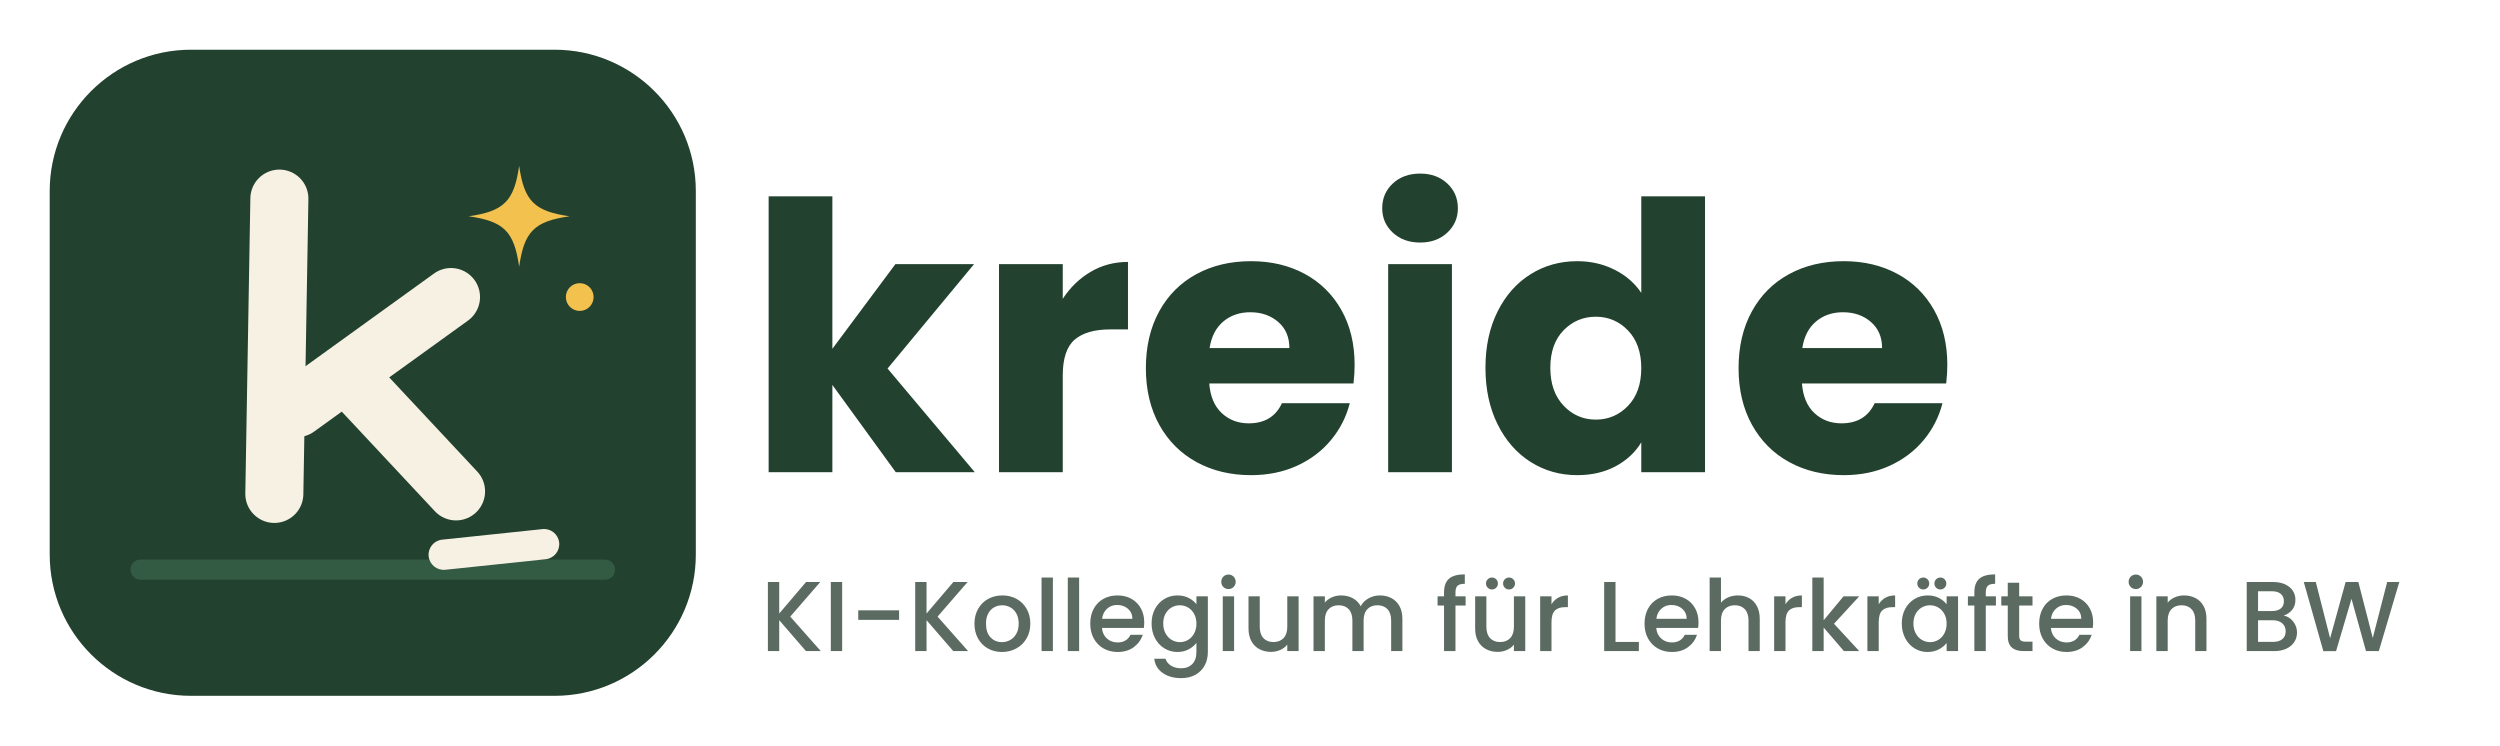
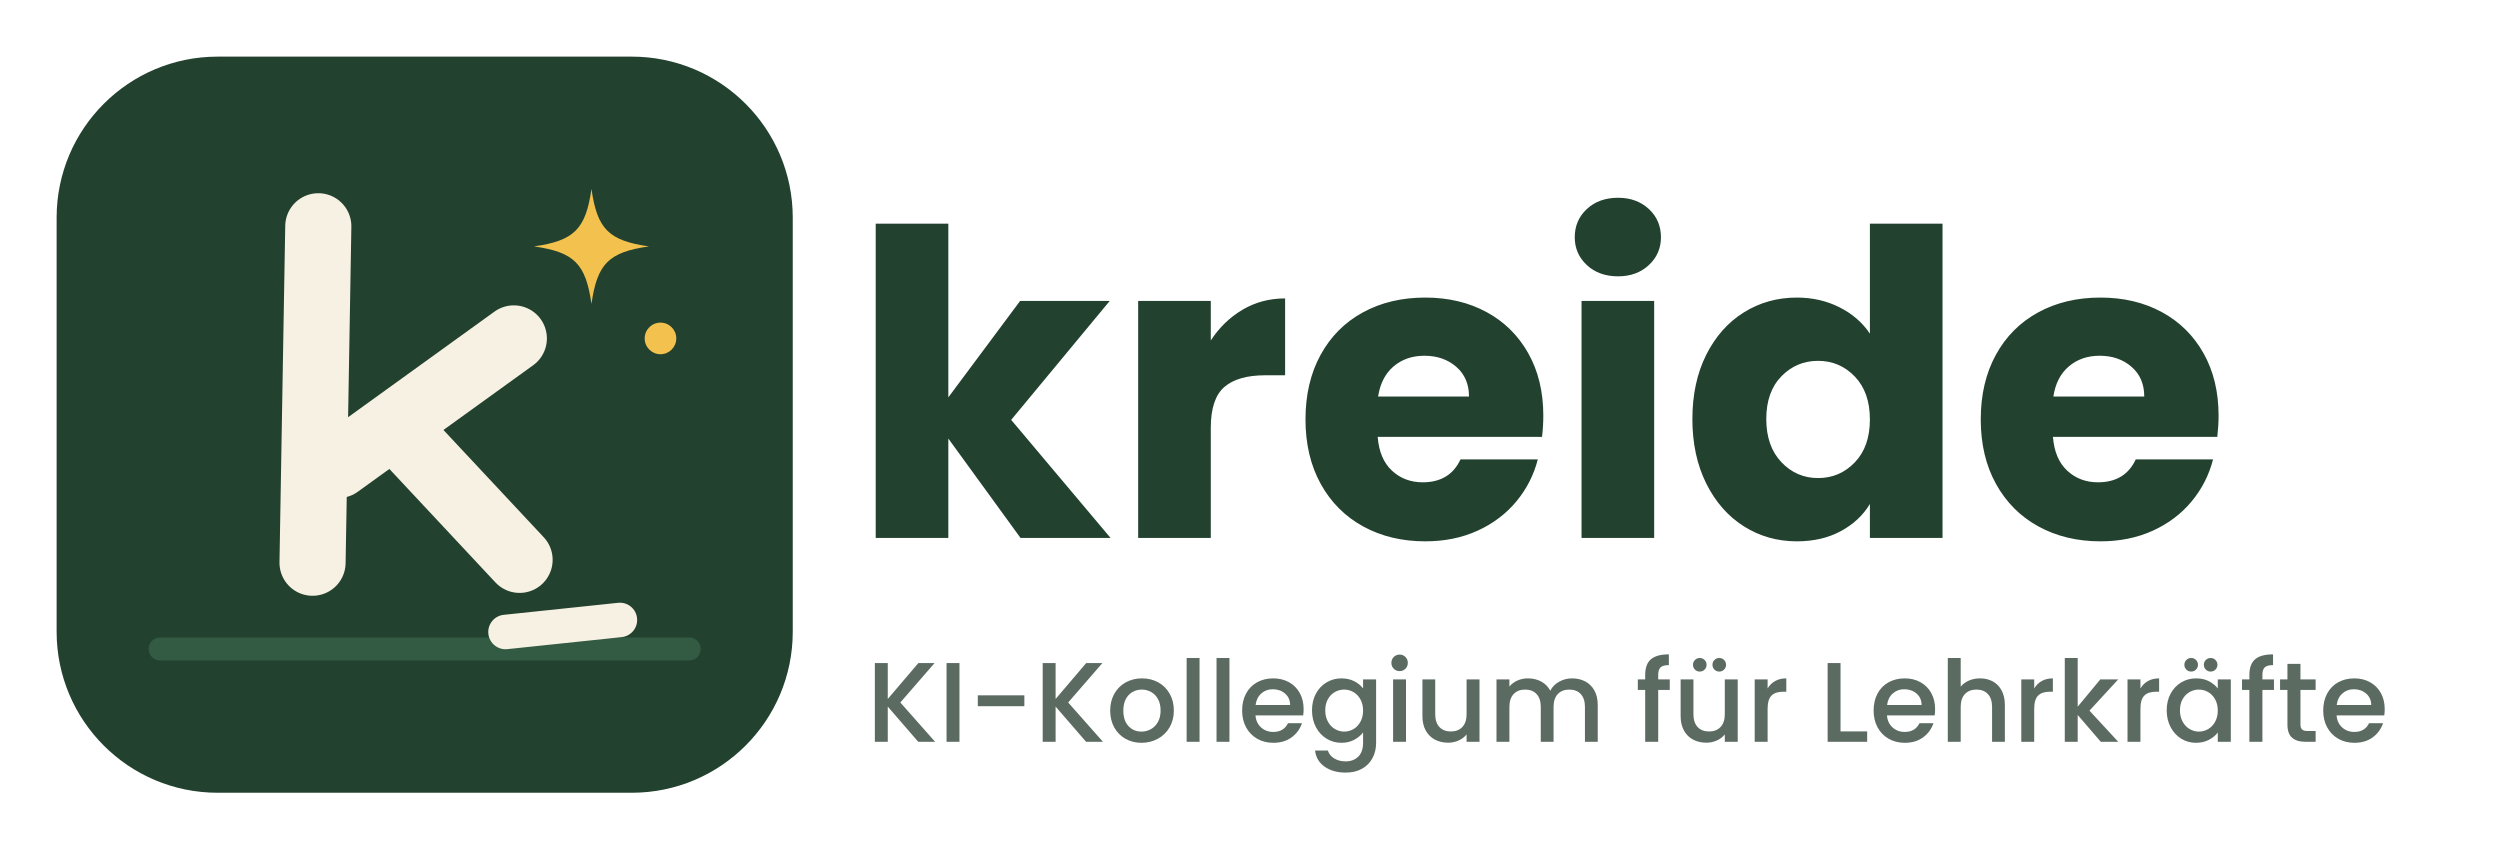
- <svg xmlns="http://www.w3.org/2000/svg" viewBox="0 0 1006 300" role="img" aria-label="Kreide – KI-Kollegium für Lehrkräfte in BW">
+ <svg xmlns="http://www.w3.org/2000/svg" viewBox="0 0 883 300" role="img" aria-label="Kreide – KI-Kollegium für Lehrkräfte">
  <g transform="translate(20 20) scale(0.5078125)">
    <rect width="512" height="512" rx="112" fill="#22412F" />
    <rect x="64" y="404" width="384" height="16" rx="8" fill="#335A43" />
    <g stroke="#F6F1E3" stroke-width="46" stroke-linecap="round" stroke-linejoin="round" fill="none">
      <path d="M182 118 L178 352" />
      <path d="M318 196 L196 284" />
      <path d="M236 258 L322 350" />
    </g>
    <path d="M372 92 C376 120 384 128 412 132 C384 136 376 144 372 172 C368 144 360 136 332 132 C360 128 368 120 372 92 Z" fill="#F2C14E" />
    <circle cx="420" cy="196" r="11" fill="#F2C14E" />
    <rect x="300" y="384" width="104" height="24" rx="12" fill="#F6F1E3" transform="rotate(-6 352 396)" />
  </g>
  <path d="M360.45 190.0 334.95 154.9V190.0H309.3V79.0H334.95V140.35L360.3 106.3H391.95L357.15 148.3L392.25 190.0Z M453.9 105.4V132.55H446.85Q437.25 132.55 432.45 136.675Q427.65 140.8 427.65 151.15V190.0H402.0V106.3H427.65V120.25Q432.15 113.35 438.9 109.375Q445.65 105.4 453.9 105.4Z M544.65 154.3H486.6Q487.2 162.1 491.625 166.225Q496.05 170.35 502.5 170.35Q512.1 170.35 515.85 162.25H543.15Q541.05 170.5 535.575 177.1Q530.1 183.7 521.85 187.45Q513.6 191.2 503.4 191.2Q491.1 191.2 481.5 185.95Q471.9 180.7 466.5 170.95Q461.1 161.2 461.1 148.15Q461.1 135.1 466.425 125.35Q471.75 115.6 481.35 110.35Q490.95 105.1 503.4 105.1Q515.55 105.1 525.0 110.2Q534.45 115.3 539.775 124.75Q545.1 134.2 545.1 146.8Q545.1 150.4 544.65 154.3ZM518.85 140.05Q518.85 133.45 514.35 129.55Q509.85 125.65 503.1 125.65Q496.65 125.65 492.225 129.4Q487.8 133.15 486.75 140.05Z M556.2 83.8Q556.2 77.8 560.475 73.825Q564.75 69.85 571.5 69.85Q578.1 69.85 582.375 73.825Q586.65 77.8 586.65 83.8Q586.65 89.65 582.375 93.625Q578.1 97.6 571.5 97.6Q564.75 97.6 560.475 93.625Q556.2 89.65 556.2 83.8ZM584.25 106.3V190.0H558.6V106.3Z M634.65 105.1Q642.9 105.1 649.725 108.55Q656.55 112.0 660.45 117.85V79.0H686.1V190.0H660.45V178.0Q656.85 184.0 650.175 187.6Q643.5 191.2 634.65 191.2Q624.3 191.2 615.9 185.875Q607.5 180.55 602.625 170.725Q597.75 160.9 597.75 148.0Q597.75 135.1 602.625 125.35Q607.5 115.6 615.9 110.35Q624.3 105.1 634.65 105.1ZM642.15 127.45Q634.5 127.45 629.175 132.925Q623.85 138.4 623.85 148.0Q623.85 157.6 629.175 163.225Q634.5 168.85 642.15 168.85Q649.8 168.85 655.125 163.3Q660.45 157.75 660.45 148.15Q660.45 138.55 655.125 133.0Q649.8 127.45 642.15 127.45Z M783.15 154.3H725.1Q725.7 162.1 730.125 166.225Q734.55 170.35 741.0 170.35Q750.6 170.35 754.35 162.25H781.65Q779.55 170.5 774.075 177.1Q768.6 183.7 760.35 187.45Q752.1 191.2 741.9 191.2Q729.6 191.2 720.0 185.95Q710.4 180.7 705.0 170.95Q699.6 161.2 699.6 148.15Q699.6 135.1 704.925 125.35Q710.25 115.6 719.85 110.35Q729.45 105.1 741.9 105.1Q754.05 105.1 763.5 110.2Q772.95 115.3 778.275 124.75Q783.6 134.2 783.6 146.8Q783.6 150.4 783.15 154.3ZM757.35 140.05Q757.35 133.45 752.85 129.55Q748.35 125.65 741.6 125.65Q735.15 125.65 730.725 129.4Q726.3 133.15 725.25 140.05Z" fill="#22412F" />
-   <path d="M324.32 262.0 313.56 249.56V262.0H309.0V234.2H313.56V246.88L324.36 234.2H330.08L318.0 248.12L330.28 262.0Z M338.88 234.2V262.0H334.32V234.2Z M361.8 245.6V249.44H345.36V245.6Z M383.6 262.0 372.84 249.56V262.0H368.28V234.2H372.84V246.88L383.64 234.2H389.36L377.28 248.12L389.56 262.0Z M392.12 250.96Q392.12 247.6 393.6 245.0Q395.08 242.4 397.64 241.0Q400.2 239.6 403.36 239.6Q406.52 239.6 409.08 241.0Q411.64 242.4 413.12 245.0Q414.6 247.6 414.6 250.96Q414.6 254.32 413.08 256.92Q411.56 259.52 408.94 260.94Q406.32 262.36 403.16 262.36Q400.04 262.36 397.52 260.94Q395 259.52 393.56 256.94Q392.12 254.36 392.12 250.96ZM409.92 250.96Q409.92 248.56 409.0 246.9Q408.08 245.24 406.56 244.4Q405.04 243.56 403.28 243.56Q401.52 243.56 400.02 244.4Q398.52 245.24 397.64 246.9Q396.76 248.56 396.76 250.96Q396.76 254.52 398.58 256.46Q400.4 258.4 403.16 258.4Q404.92 258.4 406.46 257.56Q408 256.72 408.96 255.04Q409.92 253.36 409.92 250.96Z M423.68 232.4V262.0H419.12V232.4Z M434.24 232.4V262.0H429.68V232.4Z M460.28 252.68H443.44Q443.64 255.32 445.4 256.92Q447.16 258.52 449.72 258.52Q453.4 258.52 454.92 255.44H459.84Q458.84 258.48 456.22 260.42Q453.6 262.36 449.72 262.36Q446.56 262.36 444.06 260.94Q441.56 259.52 440.14 256.94Q438.72 254.36 438.72 250.96Q438.72 247.56 440.1 244.98Q441.48 242.4 443.98 241.0Q446.48 239.6 449.72 239.6Q452.84 239.6 455.28 240.96Q457.72 242.32 459.08 244.78Q460.44 247.24 460.44 250.44Q460.44 251.68 460.28 252.68ZM455.68 249.0Q455.64 246.48 453.88 244.96Q452.12 243.44 449.52 243.44Q447.16 243.44 445.48 244.94Q443.8 246.44 443.48 249.0Z M481.44 243.16V239.96H486.04V262.36Q486.04 265.4 484.76 267.78Q483.48 270.16 481.06 271.52Q478.64 272.88 475.28 272.88Q470.8 272.88 467.84 270.78Q464.88 268.68 464.48 265.08H469Q469.52 266.8 471.22 267.86Q472.92 268.92 475.28 268.92Q478.04 268.92 479.74 267.24Q481.44 265.56 481.44 262.36V258.68Q480.28 260.24 478.3 261.3Q476.32 262.36 473.8 262.36Q470.92 262.36 468.54 260.9Q466.16 259.44 464.78 256.82Q463.4 254.2 463.4 250.88Q463.4 247.56 464.78 245.0Q466.16 242.44 468.54 241.02Q470.92 239.6 473.8 239.6Q476.36 239.6 478.34 240.62Q480.32 241.64 481.44 243.16ZM474.76 243.56Q473 243.56 471.48 244.42Q469.96 245.28 469.02 246.94Q468.08 248.6 468.08 250.88Q468.08 253.16 469.02 254.88Q469.96 256.6 471.5 257.5Q473.04 258.4 474.76 258.4Q476.52 258.4 478.04 257.52Q479.56 256.64 480.5 254.94Q481.44 253.24 481.44 250.96Q481.44 248.68 480.5 247.0Q479.56 245.32 478.04 244.44Q476.52 243.56 474.76 243.56Z M491.44 234.12Q491.44 232.88 492.28 232.04Q493.12 231.2 494.36 231.2Q495.56 231.2 496.4 232.04Q497.24 232.88 497.24 234.12Q497.24 235.36 496.4 236.2Q495.56 237.04 494.36 237.04Q493.12 237.04 492.28 236.2Q491.44 235.36 491.44 234.12ZM496.6 239.96V262.0H492.04V239.96Z M522.56 239.96V262.0H518.0V259.4Q516.92 260.76 515.18 261.54Q513.44 262.32 511.48 262.32Q508.88 262.32 506.82 261.24Q504.76 260.16 503.58 258.04Q502.4 255.92 502.4 252.92V239.96H506.92V252.24Q506.92 255.2 508.4 256.78Q509.88 258.36 512.44 258.36Q515.0 258.36 516.5 256.78Q518.0 255.2 518.0 252.24V239.96Z M564.32 249.0V262.0H559.8V249.68Q559.8 246.72 558.32 245.14Q556.84 243.56 554.28 243.56Q551.72 243.56 550.22 245.14Q548.72 246.72 548.72 249.68V262.0H544.2V249.68Q544.2 246.72 542.72 245.14Q541.24 243.56 538.68 243.56Q536.12 243.56 534.62 245.14Q533.12 246.72 533.12 249.68V262.0H528.56V239.96H533.12V242.48Q534.24 241.12 535.96 240.36Q537.68 239.6 539.64 239.6Q542.28 239.6 544.36 240.72Q546.44 241.84 547.56 243.96Q548.56 241.96 550.68 240.78Q552.8 239.6 555.24 239.6Q557.84 239.6 559.9 240.68Q561.96 241.76 563.14 243.88Q564.32 246.0 564.32 249.0Z  M589.76 243.68H585.68V262.0H581.08V243.68H578.48V239.96H581.08V238.4Q581.08 234.6 583.1 232.86Q585.12 231.12 589.44 231.12V234.92Q587.36 234.92 586.52 235.7Q585.68 236.48 585.68 238.4V239.96H589.76Z M613.76 239.96V262.0H609.2V259.4Q608.12 260.76 606.38 261.54Q604.64 262.32 602.68 262.32Q600.08 262.32 598.02 261.24Q595.96 260.16 594.78 258.04Q593.6 255.92 593.6 252.92V239.96H598.12V252.24Q598.12 255.2 599.6 256.78Q601.08 258.36 603.64 258.36Q606.2 258.36 607.7 256.78Q609.2 255.2 609.2 252.24V239.96ZM597.96 234.8Q597.96 233.8 598.66 233.1Q599.36 232.4 600.36 232.4Q601.36 232.4 602.06 233.1Q602.76 233.8 602.76 234.8Q602.76 235.8 602.06 236.5Q601.36 237.2 600.36 237.2Q599.36 237.2 598.66 236.5Q597.96 235.8 597.96 234.8ZM604.84 234.8Q604.84 233.8 605.54 233.1Q606.24 232.4 607.24 232.4Q608.24 232.4 608.94 233.1Q609.64 233.8 609.64 234.8Q609.64 235.8 608.94 236.5Q608.24 237.2 607.24 237.2Q606.24 237.2 605.54 236.5Q604.84 235.8 604.84 234.8Z M630.92 239.6V244.32H629.76Q627.08 244.32 625.7 245.68Q624.32 247.04 624.32 250.4V262.0H619.76V239.96H624.32V243.16Q625.32 241.48 626.98 240.54Q628.64 239.6 630.92 239.6Z  M650.08 258.32H659.48V262.0H645.52V234.2H650.08Z M683.32 252.68H666.48Q666.68 255.32 668.44 256.92Q670.2 258.52 672.76 258.52Q676.44 258.52 677.96 255.44H682.88Q681.88 258.48 679.26 260.42Q676.64 262.36 672.76 262.36Q669.6 262.36 667.1 260.94Q664.6 259.52 663.18 256.94Q661.76 254.36 661.76 250.96Q661.76 247.56 663.14 244.98Q664.52 242.4 667.02 241.0Q669.52 239.6 672.76 239.6Q675.88 239.6 678.32 240.96Q680.76 242.32 682.12 244.78Q683.48 247.24 683.48 250.44Q683.48 251.68 683.32 252.68ZM678.72 249.0Q678.68 246.48 676.92 244.96Q675.16 243.44 672.56 243.44Q670.2 243.44 668.52 244.94Q666.84 246.44 666.52 249.0Z M708.12 249.0V262.0H703.6V249.68Q703.6 246.72 702.12 245.14Q700.64 243.56 698.08 243.56Q695.52 243.56 694.02 245.14Q692.52 246.72 692.52 249.68V262.0H687.96V232.4H692.52V242.52Q693.68 241.12 695.46 240.36Q697.24 239.6 699.36 239.6Q701.88 239.6 703.86 240.68Q705.84 241.76 706.98 243.88Q708.12 246.0 708.12 249.0Z M725.08 239.6V244.32H723.92Q721.24 244.32 719.86 245.68Q718.48 247.04 718.48 250.4V262.0H713.92V239.96H718.48V243.16Q719.48 241.48 721.14 240.54Q722.8 239.6 725.08 239.6Z M738 251.0 748.16 262.0H742L733.84 252.52V262.0H729.28V232.4H733.84V249.6L741.84 239.96H748.16Z M762.6 239.6V244.32H761.44Q758.76 244.32 757.38 245.68Q756 247.04 756 250.4V262.0H751.44V239.96H756V243.16Q757 241.48 758.66 240.54Q760.32 239.6 762.6 239.6Z M775.68 239.6Q778.28 239.6 780.22 240.62Q782.16 241.64 783.32 243.16V239.96H787.92V262.0H783.32V258.72Q782.16 260.28 780.16 261.32Q778.16 262.36 775.6 262.36Q772.76 262.36 770.4 260.9Q768.04 259.44 766.66 256.82Q765.28 254.2 765.28 250.88Q765.28 247.56 766.66 245.0Q768.04 242.44 770.42 241.02Q772.8 239.6 775.68 239.6ZM776.64 243.56Q774.88 243.56 773.36 244.42Q771.84 245.28 770.9 246.94Q769.96 248.6 769.96 250.88Q769.96 253.16 770.9 254.88Q771.84 256.6 773.38 257.5Q774.92 258.4 776.64 258.4Q778.4 258.4 779.92 257.52Q781.44 256.64 782.38 254.94Q783.32 253.24 783.32 250.96Q783.32 248.68 782.38 247.0Q781.44 245.32 779.92 244.44Q778.4 243.56 776.64 243.56ZM771.52 234.8Q771.52 233.8 772.22 233.1Q772.92 232.4 773.92 232.4Q774.92 232.4 775.62 233.1Q776.32 233.8 776.32 234.8Q776.32 235.8 775.62 236.5Q774.92 237.2 773.92 237.2Q772.92 237.2 772.22 236.5Q771.52 235.8 771.52 234.8ZM778.4 234.8Q778.4 233.8 779.1 233.1Q779.8 232.4 780.8 232.4Q781.8 232.4 782.5 233.1Q783.2 233.8 783.2 234.8Q783.2 235.8 782.5 236.5Q781.8 237.2 780.8 237.2Q779.8 237.2 779.1 236.5Q778.4 235.8 778.4 234.8Z M803.16 243.68H799.08V262.0H794.48V243.68H791.88V239.96H794.48V238.4Q794.48 234.6 796.5 232.86Q798.52 231.12 802.84 231.12V234.92Q800.76 234.92 799.92 235.7Q799.08 236.48 799.08 238.4V239.96H803.16Z M812.52 243.68V255.88Q812.52 257.12 813.1 257.66Q813.68 258.2 815.08 258.2H817.88V262.0H814.28Q811.2 262.0 809.56 260.56Q807.92 259.12 807.92 255.88V243.68H805.32V239.96H807.92V234.48H812.52V239.96H817.88V243.68Z M842.12 252.68H825.28Q825.48 255.32 827.24 256.92Q829 258.52 831.56 258.52Q835.24 258.52 836.76 255.44H841.68Q840.68 258.48 838.06 260.42Q835.44 262.36 831.56 262.36Q828.4 262.36 825.9 260.94Q823.4 259.52 821.98 256.94Q820.56 254.36 820.56 250.96Q820.56 247.56 821.94 244.98Q823.32 242.4 825.82 241.0Q828.32 239.6 831.56 239.6Q834.68 239.6 837.12 240.96Q839.56 242.32 840.92 244.78Q842.28 247.24 842.28 250.44Q842.28 251.68 842.12 252.68ZM837.52 249.0Q837.48 246.48 835.72 244.96Q833.96 243.44 831.36 243.44Q829 243.44 827.32 244.94Q825.64 246.44 825.32 249.0Z  M856.56 234.12Q856.56 232.88 857.4 232.04Q858.24 231.2 859.48 231.2Q860.68 231.2 861.52 232.04Q862.36 232.88 862.36 234.12Q862.36 235.36 861.52 236.2Q860.68 237.04 859.48 237.04Q858.24 237.04 857.4 236.2Q856.56 235.36 856.56 234.12ZM861.72 239.96V262.0H857.16V239.96Z M887.88 249.0V262.0H883.36V249.68Q883.36 246.72 881.88 245.14Q880.4 243.56 877.84 243.56Q875.28 243.56 873.78 245.14Q872.28 246.72 872.28 249.68V262.0H867.72V239.96H872.28V242.48Q873.4 241.12 875.14 240.36Q876.88 239.6 878.84 239.6Q881.44 239.6 883.5 240.68Q885.56 241.76 886.72 243.88Q887.88 246.0 887.88 249.0Z  M924.32 254.52Q924.32 256.64 923.22 258.34Q922.12 260.04 920.04 261.02Q917.96 262.0 915.2 262.0H904.08V234.2H914.68Q917.52 234.2 919.56 235.16Q921.6 236.12 922.64 237.74Q923.68 239.36 923.68 241.36Q923.68 243.76 922.4 245.36Q921.12 246.96 918.96 247.72Q921.2 248.12 922.76 250.08Q924.32 252.04 924.32 254.52ZM908.64 245.88H914.28Q916.52 245.88 917.78 244.86Q919.04 243.84 919.04 241.92Q919.04 240.04 917.78 238.98Q916.52 237.92 914.28 237.92H908.64ZM919.76 254.04Q919.76 252.0 918.36 250.8Q916.96 249.6 914.64 249.6H908.64V258.28H914.8Q917.12 258.28 918.44 257.16Q919.76 256.04 919.76 254.04Z M965.48 234.2 957.24 262.0H952.08L946.24 240.96L940.04 262.0L934.92 262.04L927.04 234.2H931.88L937.64 256.84L943.88 234.2H949L954.8 256.72L960.6 234.2Z" fill="#5B6B61" />
+   <path d="M324.32 262.0 313.56 249.56V262.0H309.0V234.2H313.56V246.88L324.36 234.2H330.08L318.0 248.12L330.28 262.0Z M338.88 234.2V262.0H334.32V234.2Z M361.8 245.6V249.44H345.36V245.6Z M383.6 262.0 372.84 249.56V262.0H368.28V234.2H372.84V246.88L383.64 234.2H389.36L377.28 248.12L389.56 262.0Z M392.12 250.96Q392.12 247.6 393.6 245.0Q395.08 242.4 397.64 241.0Q400.2 239.6 403.36 239.6Q406.52 239.6 409.08 241.0Q411.64 242.4 413.12 245.0Q414.6 247.6 414.6 250.96Q414.6 254.32 413.08 256.92Q411.56 259.52 408.94 260.94Q406.32 262.36 403.16 262.36Q400.04 262.36 397.52 260.94Q395 259.52 393.56 256.94Q392.12 254.36 392.12 250.96ZM409.92 250.96Q409.92 248.56 409.0 246.9Q408.08 245.24 406.56 244.4Q405.04 243.56 403.28 243.56Q401.52 243.56 400.02 244.4Q398.52 245.24 397.64 246.9Q396.76 248.56 396.76 250.96Q396.76 254.52 398.58 256.46Q400.4 258.4 403.16 258.4Q404.92 258.4 406.46 257.56Q408 256.72 408.96 255.04Q409.92 253.36 409.92 250.96Z M423.68 232.4V262.0H419.12V232.4Z M434.24 232.4V262.0H429.68V232.4Z M460.28 252.68H443.44Q443.64 255.32 445.4 256.92Q447.16 258.52 449.72 258.52Q453.4 258.52 454.92 255.44H459.84Q458.84 258.48 456.22 260.42Q453.6 262.36 449.72 262.36Q446.56 262.36 444.06 260.94Q441.56 259.52 440.14 256.94Q438.72 254.36 438.72 250.96Q438.72 247.56 440.1 244.98Q441.48 242.4 443.98 241.0Q446.48 239.6 449.72 239.6Q452.84 239.6 455.28 240.96Q457.72 242.32 459.08 244.78Q460.44 247.24 460.44 250.44Q460.44 251.68 460.28 252.68ZM455.68 249.0Q455.64 246.48 453.88 244.96Q452.12 243.44 449.52 243.44Q447.16 243.44 445.48 244.94Q443.8 246.44 443.48 249.0Z M481.44 243.16V239.96H486.04V262.36Q486.04 265.4 484.76 267.78Q483.48 270.16 481.06 271.52Q478.64 272.88 475.28 272.88Q470.8 272.88 467.84 270.78Q464.88 268.68 464.48 265.08H469Q469.52 266.8 471.22 267.86Q472.92 268.92 475.28 268.92Q478.04 268.92 479.74 267.24Q481.44 265.56 481.44 262.36V258.68Q480.28 260.24 478.3 261.3Q476.32 262.36 473.8 262.36Q470.92 262.36 468.54 260.9Q466.16 259.44 464.78 256.82Q463.4 254.2 463.4 250.88Q463.4 247.56 464.78 245.0Q466.16 242.44 468.54 241.02Q470.92 239.6 473.8 239.6Q476.36 239.6 478.34 240.62Q480.32 241.64 481.44 243.16ZM474.76 243.56Q473 243.56 471.48 244.42Q469.96 245.28 469.02 246.94Q468.08 248.6 468.08 250.88Q468.08 253.16 469.02 254.88Q469.96 256.6 471.5 257.5Q473.04 258.4 474.76 258.4Q476.52 258.4 478.04 257.52Q479.56 256.64 480.5 254.94Q481.44 253.24 481.44 250.96Q481.44 248.68 480.5 247.0Q479.56 245.32 478.04 244.44Q476.52 243.56 474.76 243.56Z M491.44 234.12Q491.44 232.88 492.28 232.04Q493.12 231.2 494.36 231.2Q495.56 231.2 496.4 232.04Q497.24 232.88 497.24 234.12Q497.24 235.36 496.4 236.2Q495.56 237.04 494.36 237.04Q493.12 237.04 492.28 236.2Q491.44 235.36 491.44 234.12ZM496.6 239.96V262.0H492.04V239.96Z M522.56 239.96V262.0H518.0V259.4Q516.92 260.76 515.18 261.54Q513.44 262.32 511.48 262.32Q508.88 262.32 506.82 261.24Q504.76 260.16 503.58 258.04Q502.4 255.92 502.4 252.92V239.96H506.92V252.24Q506.92 255.2 508.4 256.78Q509.88 258.36 512.44 258.36Q515.0 258.36 516.5 256.78Q518.0 255.2 518.0 252.24V239.96Z M564.32 249.0V262.0H559.8V249.68Q559.8 246.72 558.32 245.14Q556.84 243.56 554.28 243.56Q551.72 243.56 550.22 245.14Q548.72 246.72 548.72 249.68V262.0H544.2V249.68Q544.2 246.72 542.72 245.14Q541.24 243.56 538.68 243.56Q536.12 243.56 534.62 245.14Q533.12 246.72 533.12 249.68V262.0H528.56V239.96H533.12V242.48Q534.24 241.12 535.96 240.36Q537.68 239.6 539.64 239.6Q542.28 239.6 544.36 240.72Q546.44 241.84 547.56 243.96Q548.56 241.96 550.68 240.78Q552.8 239.6 555.24 239.6Q557.84 239.6 559.9 240.68Q561.96 241.76 563.14 243.88Q564.32 246.0 564.32 249.0Z  M589.76 243.68H585.68V262.0H581.08V243.68H578.48V239.96H581.08V238.4Q581.08 234.6 583.1 232.86Q585.12 231.12 589.44 231.12V234.92Q587.36 234.92 586.52 235.7Q585.68 236.48 585.68 238.4V239.96H589.76Z M613.76 239.96V262.0H609.2V259.4Q608.12 260.76 606.38 261.54Q604.64 262.32 602.68 262.32Q600.08 262.32 598.02 261.24Q595.96 260.16 594.78 258.04Q593.6 255.92 593.6 252.92V239.96H598.12V252.24Q598.12 255.2 599.6 256.78Q601.08 258.36 603.64 258.36Q606.2 258.36 607.7 256.78Q609.2 255.2 609.2 252.24V239.96ZM597.96 234.8Q597.96 233.8 598.66 233.1Q599.36 232.4 600.36 232.4Q601.36 232.4 602.06 233.1Q602.76 233.8 602.76 234.8Q602.76 235.8 602.06 236.5Q601.36 237.2 600.36 237.2Q599.36 237.2 598.66 236.5Q597.96 235.8 597.96 234.8ZM604.84 234.8Q604.84 233.8 605.54 233.1Q606.24 232.4 607.24 232.4Q608.24 232.4 608.94 233.1Q609.64 233.8 609.64 234.8Q609.64 235.8 608.94 236.5Q608.24 237.2 607.24 237.2Q606.24 237.2 605.54 236.5Q604.84 235.8 604.84 234.8Z M630.92 239.6V244.32H629.76Q627.08 244.32 625.7 245.68Q624.32 247.04 624.32 250.4V262.0H619.76V239.96H624.32V243.16Q625.32 241.48 626.98 240.54Q628.64 239.6 630.92 239.6Z  M650.08 258.32H659.48V262.0H645.52V234.2H650.08Z M683.32 252.68H666.48Q666.68 255.32 668.44 256.92Q670.2 258.52 672.76 258.52Q676.44 258.52 677.96 255.44H682.88Q681.88 258.48 679.26 260.42Q676.64 262.36 672.76 262.36Q669.6 262.36 667.1 260.94Q664.6 259.52 663.18 256.94Q661.76 254.36 661.76 250.96Q661.76 247.56 663.14 244.98Q664.52 242.4 667.02 241.0Q669.52 239.6 672.76 239.6Q675.88 239.6 678.32 240.96Q680.76 242.32 682.12 244.78Q683.48 247.24 683.48 250.44Q683.48 251.68 683.32 252.68ZM678.72 249.0Q678.68 246.48 676.92 244.96Q675.16 243.44 672.56 243.44Q670.2 243.44 668.52 244.94Q666.84 246.44 666.52 249.0Z M708.12 249.0V262.0H703.6V249.68Q703.6 246.72 702.12 245.14Q700.64 243.56 698.08 243.56Q695.52 243.56 694.02 245.14Q692.52 246.72 692.52 249.68V262.0H687.96V232.4H692.52V242.52Q693.68 241.12 695.46 240.36Q697.24 239.6 699.36 239.6Q701.88 239.6 703.86 240.68Q705.84 241.76 706.98 243.88Q708.12 246.0 708.12 249.0Z M725.08 239.6V244.32H723.92Q721.24 244.32 719.86 245.68Q718.48 247.04 718.48 250.4V262.0H713.92V239.96H718.48V243.16Q719.48 241.48 721.14 240.54Q722.8 239.6 725.08 239.6Z M738 251.0 748.16 262.0H742L733.84 252.52V262.0H729.28V232.4H733.84V249.6L741.84 239.96H748.16Z M762.6 239.6V244.32H761.44Q758.76 244.32 757.38 245.68Q756 247.04 756 250.4V262.0H751.44V239.96H756V243.16Q757 241.48 758.66 240.54Q760.32 239.6 762.6 239.6Z M775.68 239.6Q778.28 239.6 780.22 240.62Q782.16 241.64 783.32 243.16V239.96H787.92V262.0H783.32V258.72Q782.16 260.28 780.16 261.32Q778.16 262.36 775.6 262.36Q772.76 262.36 770.4 260.9Q768.04 259.44 766.66 256.82Q765.28 254.2 765.28 250.88Q765.28 247.56 766.66 245.0Q768.04 242.44 770.42 241.02Q772.8 239.6 775.68 239.6ZM776.64 243.56Q774.88 243.56 773.36 244.42Q771.84 245.28 770.9 246.94Q769.96 248.6 769.96 250.88Q769.96 253.16 770.9 254.88Q771.84 256.6 773.38 257.5Q774.92 258.4 776.64 258.4Q778.4 258.4 779.92 257.52Q781.44 256.64 782.38 254.94Q783.32 253.24 783.32 250.96Q783.32 248.68 782.38 247.0Q781.44 245.32 779.92 244.44Q778.4 243.56 776.64 243.56ZM771.52 234.8Q771.52 233.8 772.22 233.1Q772.92 232.4 773.92 232.4Q774.92 232.4 775.62 233.1Q776.32 233.8 776.32 234.8Q776.32 235.8 775.62 236.5Q774.92 237.2 773.92 237.2Q772.92 237.2 772.22 236.5Q771.52 235.8 771.52 234.8ZM778.4 234.8Q778.4 233.8 779.1 233.1Q779.8 232.4 780.8 232.4Q781.8 232.4 782.5 233.1Q783.2 233.8 783.2 234.8Q783.2 235.8 782.5 236.5Q781.8 237.2 780.8 237.2Q779.8 237.2 779.1 236.5Q778.4 235.8 778.4 234.8Z M803.16 243.68H799.08V262.0H794.48V243.68H791.88V239.96H794.48V238.4Q794.48 234.6 796.5 232.86Q798.52 231.12 802.84 231.12V234.92Q800.76 234.92 799.92 235.7Q799.08 236.48 799.08 238.4V239.96H803.16Z M812.52 243.68V255.88Q812.52 257.12 813.1 257.66Q813.68 258.2 815.08 258.2H817.88V262.0H814.28Q811.2 262.0 809.56 260.56Q807.92 259.12 807.92 255.88V243.68H805.32V239.96H807.92V234.48H812.52V239.96H817.88V243.68Z M842.12 252.68H825.28Q825.48 255.32 827.24 256.92Q829 258.52 831.56 258.52Q835.24 258.52 836.76 255.44H841.68Q840.68 258.48 838.06 260.42Q835.44 262.36 831.56 262.36Q828.4 262.36 825.9 260.94Q823.4 259.52 821.98 256.94Q820.56 254.36 820.56 250.96Q820.56 247.56 821.94 244.98Q823.32 242.4 825.82 241.0Q828.32 239.6 831.56 239.6Q834.68 239.6 837.12 240.96Q839.56 242.32 840.92 244.78Q842.28 247.24 842.28 250.44Q842.28 251.68 842.12 252.68ZM837.52 249.0Q837.48 246.48 835.72 244.96Q833.96 243.44 831.36 243.44Q829 243.44 827.32 244.94Q825.64 246.44 825.32 249.0Z" fill="#5B6B61" />
</svg>
